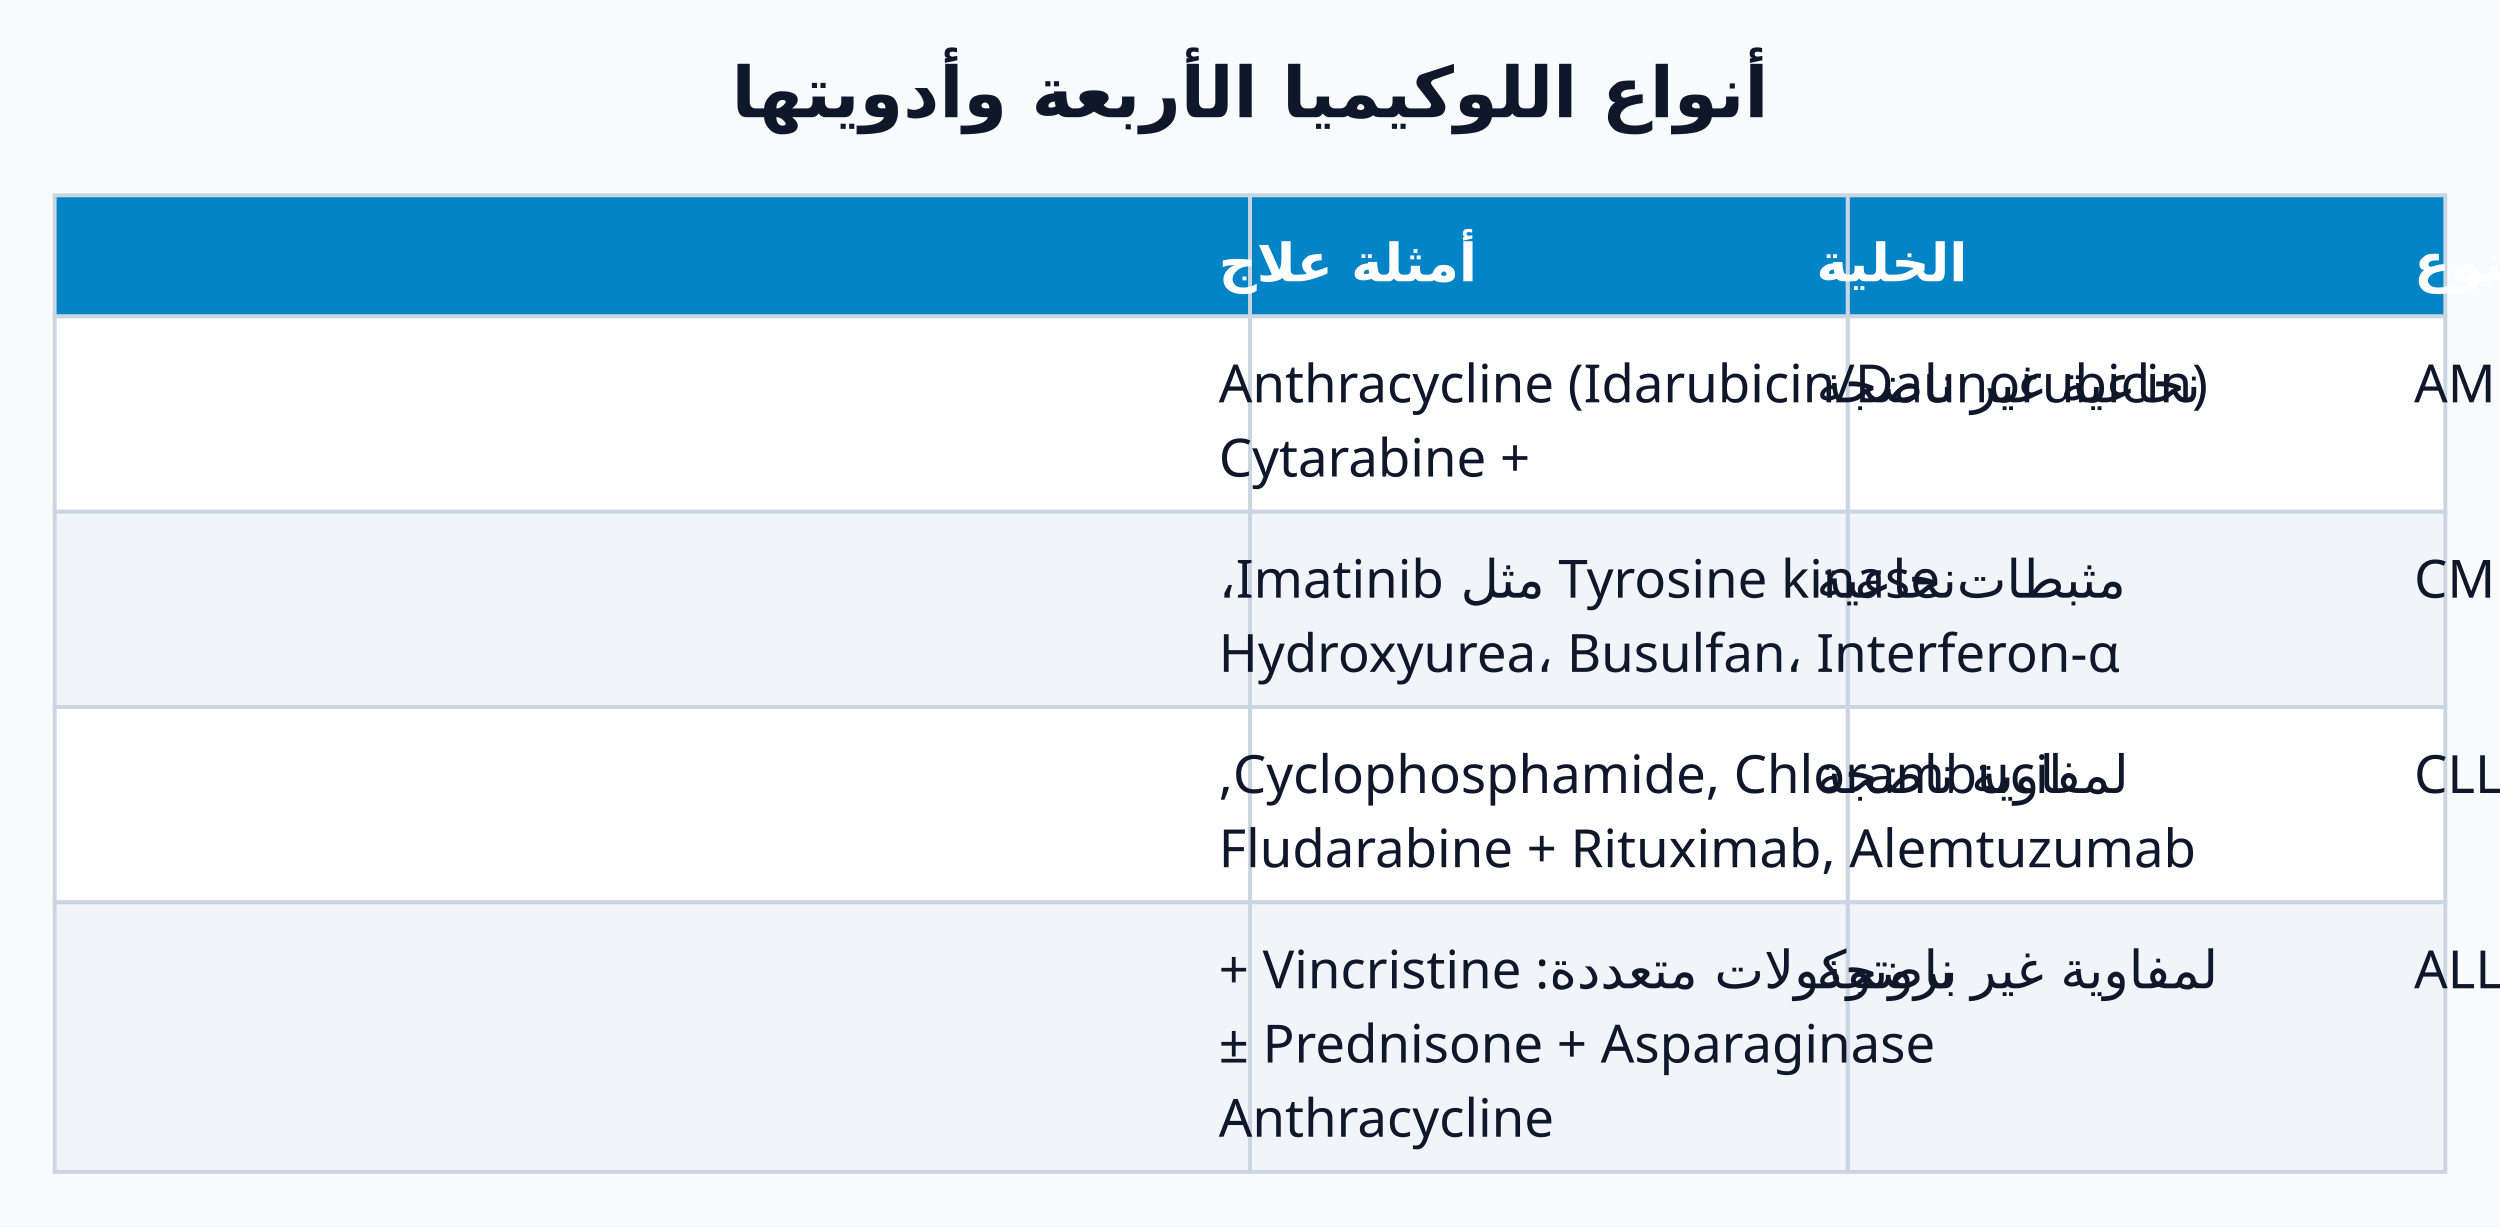
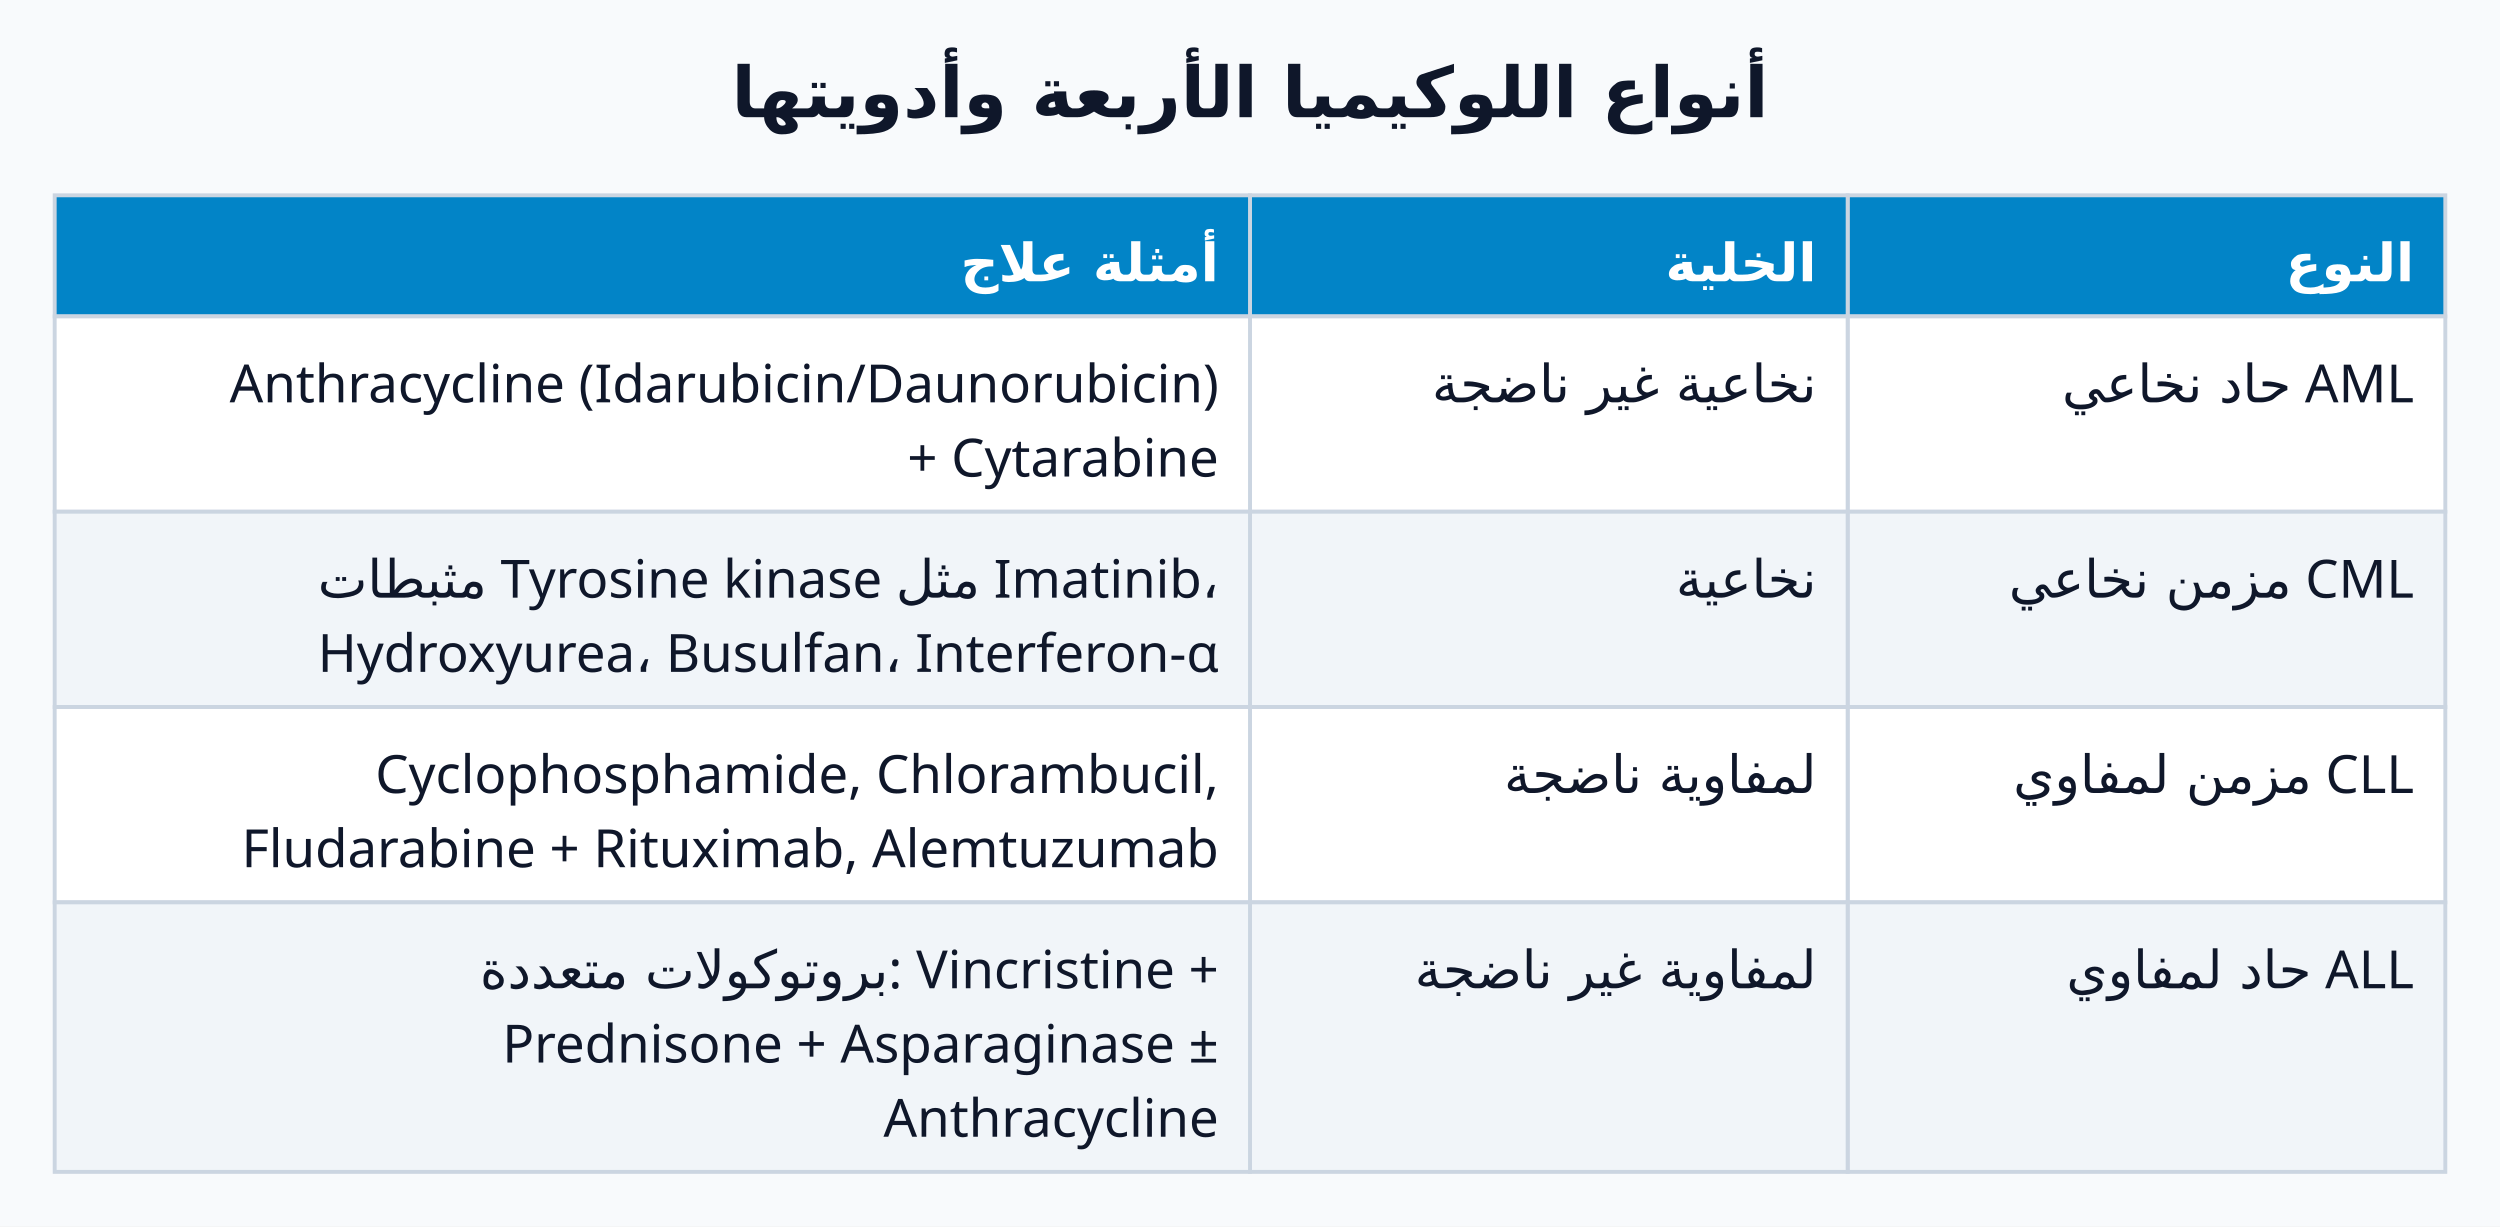
<svg xmlns="http://www.w3.org/2000/svg" viewBox="0 0 640 314" width="640" height="314" font-family="Cairo, Tahoma, sans-serif">
  <rect width="640" height="314" fill="#f8fafc" />
  <text x="320" y="30" text-anchor="middle" font-size="18" font-weight="700" fill="#0f172a" direction="rtl">أنواع اللوكيميا الأربعة وأدويتها</text>
  <rect x="473" y="50" width="153" height="31" fill="#0284c7" stroke="#cbd5e1" />
-   <text x="618" y="72" text-anchor="end" direction="rtl" font-size="13.5" font-weight="700" fill="#fff">النوع</text>
+   <text x="618" y="72" text-anchor="end" font-size="13.5" font-weight="700" fill="#fff">النوع</text>
  <rect x="320" y="50" width="153" height="31" fill="#0284c7" stroke="#cbd5e1" />
-   <text x="465" y="72" text-anchor="end" direction="rtl" font-size="13.5" font-weight="700" fill="#fff">الخلية</text>
+   <text x="465" y="72" text-anchor="end" font-size="13.5" font-weight="700" fill="#fff">الخلية</text>
  <rect x="14" y="50" width="306" height="31" fill="#0284c7" stroke="#cbd5e1" />
-   <text x="312" y="72" text-anchor="end" direction="rtl" font-size="13.5" font-weight="700" fill="#fff">أمثلة علاج</text>
+   <text x="312" y="72" text-anchor="end" font-size="13.5" font-weight="700" fill="#fff">أمثلة علاج</text>
  <rect x="473" y="81" width="153" height="50" fill="#ffffff" stroke="#cbd5e1" />
-   <text x="618" y="103" text-anchor="end" direction="rtl" font-size="13.5" font-weight="400" fill="#0f172a">حاد نخاعي AML</text>
+   <text x="618" y="103" text-anchor="end" font-size="13.5" font-weight="400" fill="#0f172a">حاد نخاعي AML</text>
  <rect x="320" y="81" width="153" height="50" fill="#ffffff" stroke="#cbd5e1" />
-   <text x="465" y="103" text-anchor="end" direction="rtl" font-size="13.5" font-weight="400" fill="#0f172a">نخاعية غير ناضجة</text>
+   <text x="465" y="103" text-anchor="end" font-size="13.5" font-weight="400" fill="#0f172a">نخاعية غير ناضجة</text>
  <rect x="14" y="81" width="306" height="50" fill="#ffffff" stroke="#cbd5e1" />
-   <text x="312" y="103" text-anchor="end" direction="rtl" font-size="13.5" font-weight="400" fill="#0f172a">Anthracycline (Idarubicin/Daunorubicin)</text>
-   <text x="312" y="122" text-anchor="end" direction="rtl" font-size="13.5" font-weight="400" fill="#0f172a">+ Cytarabine</text>
+   <text x="312" y="103" text-anchor="end" font-size="13.5" font-weight="400" fill="#0f172a">Anthracycline (Idarubicin/Daunorubicin)</text>
+   <text x="312" y="122" text-anchor="end" font-size="13.5" font-weight="400" fill="#0f172a">+ Cytarabine</text>
  <rect x="473" y="131" width="153" height="50" fill="#f1f5f9" stroke="#cbd5e1" />
-   <text x="618" y="153" text-anchor="end" direction="rtl" font-size="13.5" font-weight="400" fill="#0f172a">مزمن نخاعي CML</text>
+   <text x="618" y="153" text-anchor="end" font-size="13.5" font-weight="400" fill="#0f172a">مزمن نخاعي CML</text>
  <rect x="320" y="131" width="153" height="50" fill="#f1f5f9" stroke="#cbd5e1" />
-   <text x="465" y="153" text-anchor="end" direction="rtl" font-size="13.5" font-weight="400" fill="#0f172a">نخاعية</text>
+   <text x="465" y="153" text-anchor="end" font-size="13.5" font-weight="400" fill="#0f172a">نخاعية</text>
  <rect x="14" y="131" width="306" height="50" fill="#f1f5f9" stroke="#cbd5e1" />
-   <text x="312" y="153" text-anchor="end" direction="rtl" font-size="13.5" font-weight="400" fill="#0f172a">مثبطات Tyrosine kinase مثل Imatinib،</text>
-   <text x="312" y="172" text-anchor="end" direction="rtl" font-size="13.5" font-weight="400" fill="#0f172a">Hydroxyurea، Busulfan، Interferon-α</text>
+   <text x="312" y="153" text-anchor="end" font-size="13.5" font-weight="400" fill="#0f172a">مثبطات Tyrosine kinase مثل Imatinib،</text>
+   <text x="312" y="172" text-anchor="end" font-size="13.5" font-weight="400" fill="#0f172a">Hydroxyurea، Busulfan، Interferon-α</text>
  <rect x="473" y="181" width="153" height="50" fill="#ffffff" stroke="#cbd5e1" />
-   <text x="618" y="203" text-anchor="end" direction="rtl" font-size="13.5" font-weight="400" fill="#0f172a">مزمن لمفاوي CLL</text>
+   <text x="618" y="203" text-anchor="end" font-size="13.5" font-weight="400" fill="#0f172a">مزمن لمفاوي CLL</text>
  <rect x="320" y="181" width="153" height="50" fill="#ffffff" stroke="#cbd5e1" />
-   <text x="465" y="203" text-anchor="end" direction="rtl" font-size="13.5" font-weight="400" fill="#0f172a">لمفاوية ناضجة</text>
+   <text x="465" y="203" text-anchor="end" font-size="13.5" font-weight="400" fill="#0f172a">لمفاوية ناضجة</text>
  <rect x="14" y="181" width="306" height="50" fill="#ffffff" stroke="#cbd5e1" />
-   <text x="312" y="203" text-anchor="end" direction="rtl" font-size="13.5" font-weight="400" fill="#0f172a">Cyclophosphamide, Chlorambucil,</text>
-   <text x="312" y="222" text-anchor="end" direction="rtl" font-size="13.5" font-weight="400" fill="#0f172a">Fludarabine + Rituximab, Alemtuzumab</text>
+   <text x="312" y="203" text-anchor="end" font-size="13.5" font-weight="400" fill="#0f172a">Cyclophosphamide, Chlorambucil,</text>
+   <text x="312" y="222" text-anchor="end" font-size="13.5" font-weight="400" fill="#0f172a">Fludarabine + Rituximab, Alemtuzumab</text>
  <rect x="473" y="231" width="153" height="69" fill="#f1f5f9" stroke="#cbd5e1" />
-   <text x="618" y="253" text-anchor="end" direction="rtl" font-size="13.5" font-weight="400" fill="#0f172a">حاد لمفاوي ALL</text>
+   <text x="618" y="253" text-anchor="end" font-size="13.5" font-weight="400" fill="#0f172a">حاد لمفاوي ALL</text>
  <rect x="320" y="231" width="153" height="69" fill="#f1f5f9" stroke="#cbd5e1" />
-   <text x="465" y="253" text-anchor="end" direction="rtl" font-size="13.5" font-weight="400" fill="#0f172a">لمفاوية غير ناضجة</text>
+   <text x="465" y="253" text-anchor="end" font-size="13.5" font-weight="400" fill="#0f172a">لمفاوية غير ناضجة</text>
  <rect x="14" y="231" width="306" height="69" fill="#f1f5f9" stroke="#cbd5e1" />
-   <text x="312" y="253" text-anchor="end" direction="rtl" font-size="13.5" font-weight="400" fill="#0f172a">بروتوكولات متعددة: Vincristine +</text>
-   <text x="312" y="272" text-anchor="end" direction="rtl" font-size="13.5" font-weight="400" fill="#0f172a">Prednisone + Asparaginase ±</text>
-   <text x="312" y="291" text-anchor="end" direction="rtl" font-size="13.5" font-weight="400" fill="#0f172a">Anthracycline</text>
+   <text x="312" y="253" text-anchor="end" font-size="13.5" font-weight="400" fill="#0f172a">بروتوكولات متعددة: Vincristine +</text>
+   <text x="312" y="272" text-anchor="end" font-size="13.5" font-weight="400" fill="#0f172a">Prednisone + Asparaginase ±</text>
+   <text x="312" y="291" text-anchor="end" font-size="13.5" font-weight="400" fill="#0f172a">Anthracycline</text>
</svg>
